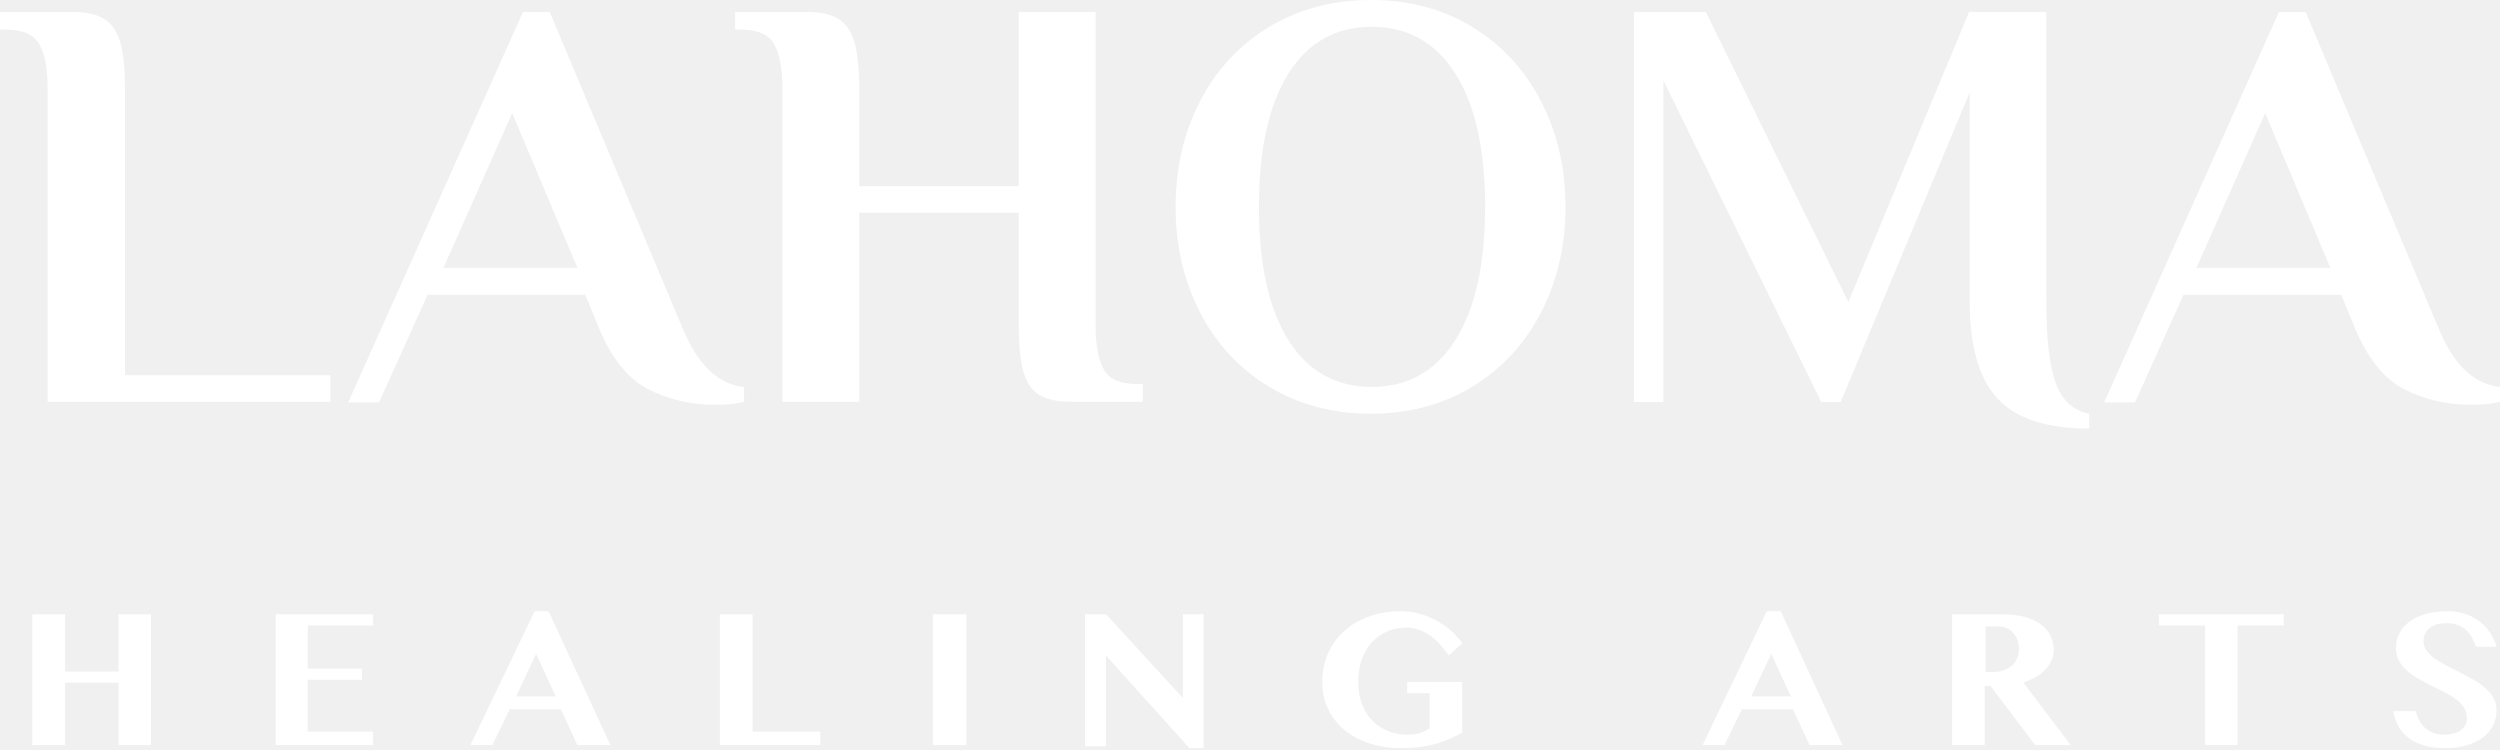
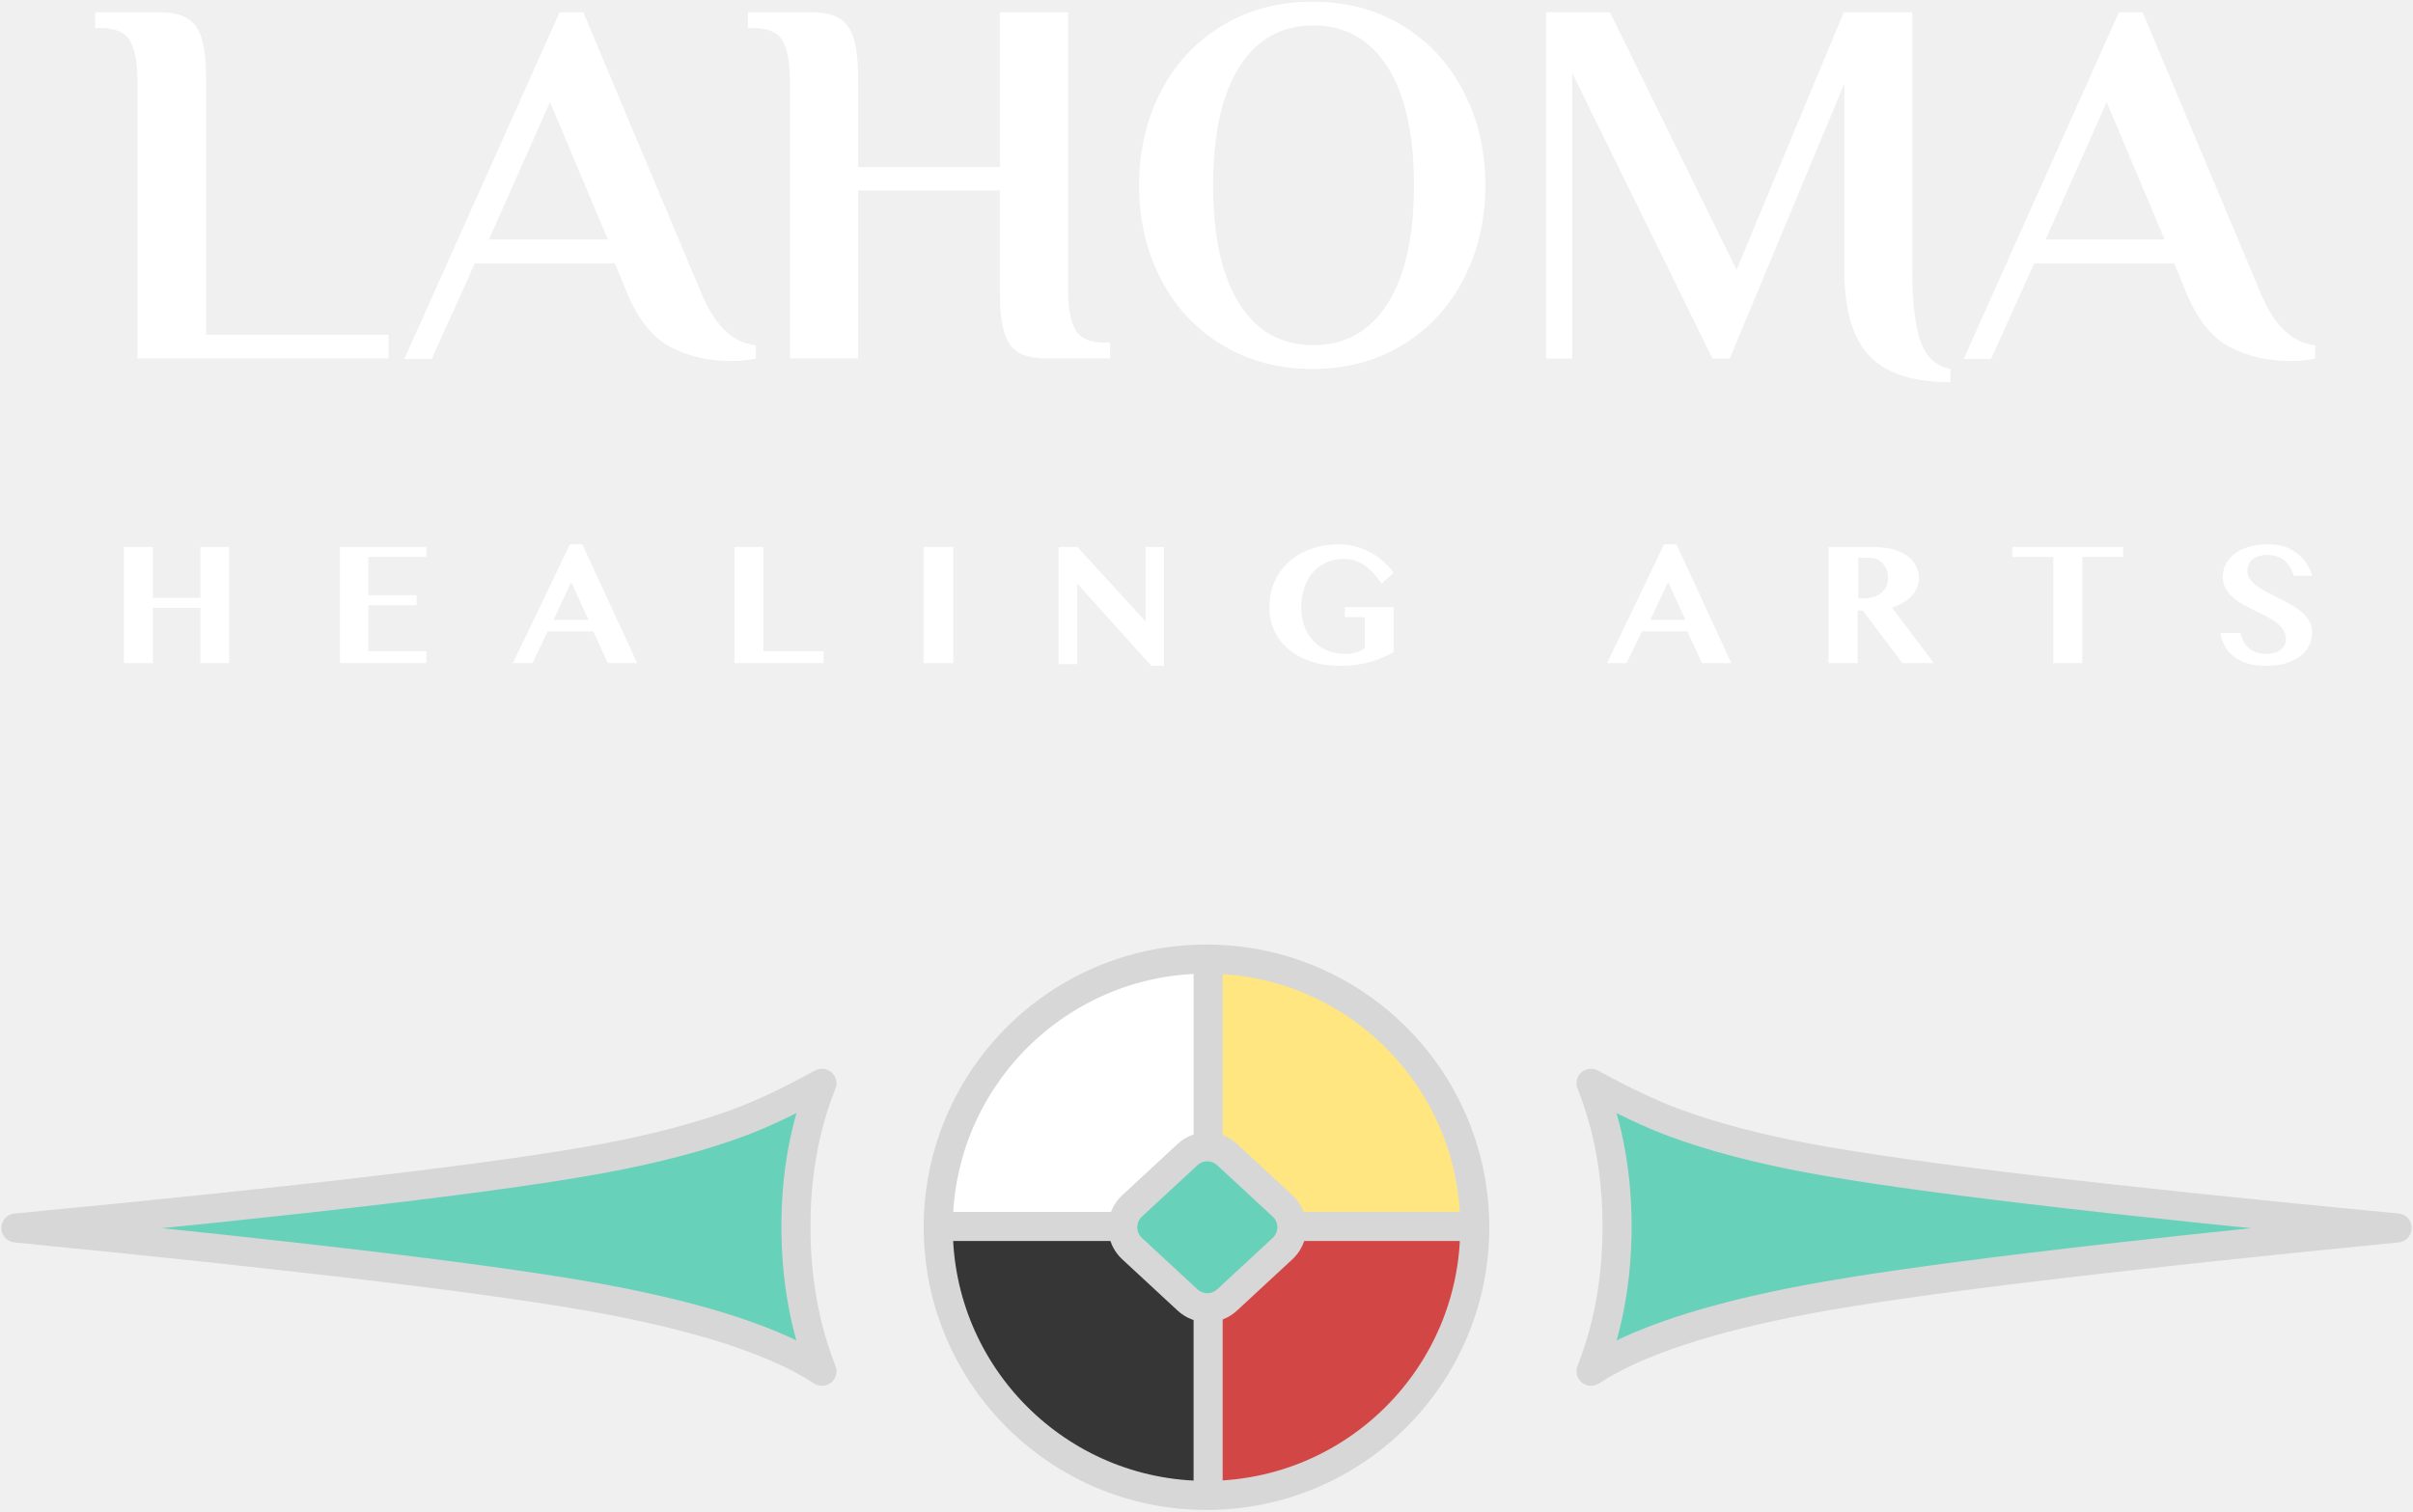
- <svg xmlns="http://www.w3.org/2000/svg" width="840px" height="252px" viewBox="0 0 840 252" version="1.1">
+ <svg xmlns="http://www.w3.org/2000/svg" xmlns:xlink="http://www.w3.org/1999/xlink" width="913px" height="572px" viewBox="0 0 913 572" version="1.1">
+   <defs>
+     <circle id="path-1" cx="99.366" cy="99.366" r="99.366" />
+     <circle id="path-3" cx="99.366" cy="99.366" r="99.366" />
+     <circle id="path-5" cx="99.366" cy="99.366" r="99.366" />
+     <circle id="path-7" cx="99.366" cy="99.366" r="99.366" />
+   </defs>
  <g id="Page-1" stroke="none" stroke-width="1" fill="none" fill-rule="evenodd">
-     <g id="Square" transform="translate(-71, -380)" fill="#FFFFFF" fill-rule="nonzero">
-       <g id="Group" transform="translate(70.867, 379.36)">
-         <path d="M16.133,30.443 C16.133,23.695 15.2,18.699 13.333,15.457 C11.466,12.215 7.733,10.595 2.133,10.595 L0.133,10.595 L0.133,4.64 L24.133,4.64 C28.933,4.64 32.6,5.434 35.133,7.022 C37.666,8.61 39.466,11.223 40.533,14.862 C41.6,18.501 42.133,23.695 42.133,30.443 L42.133,126.708 L111.133,126.708 L111.133,135.64 L16.133,135.64 L16.133,30.443 Z M240.576,136.64 C232.214,136.64 224.648,134.884 217.879,131.372 C211.109,127.86 205.601,121.001 201.353,110.797 L196.774,99.664 L143.813,99.664 L127.486,135.845 L117.133,135.845 L175.868,4.64 L184.828,4.64 L229.426,110.797 C234.47,123.122 241.372,129.748 250.133,130.676 L250.133,135.646 C247.744,136.309 244.558,136.64 240.576,136.64 Z M149.133,90.64 L194.133,90.64 L172.23,38.64 L149.133,90.64 Z M263.017,30.443 C263.017,23.695 262.09,18.699 260.237,15.457 C258.384,12.215 254.678,10.595 249.119,10.595 L247.133,10.595 L247.133,4.64 L270.959,4.64 C275.724,4.64 279.364,5.434 281.879,7.022 C284.394,8.61 286.181,11.223 287.24,14.862 C288.299,18.501 288.829,23.695 288.829,30.443 L288.829,63.193 L342.437,63.193 L342.437,4.64 L368.249,4.64 L368.249,109.837 C368.249,116.585 369.176,121.581 371.029,124.823 C372.882,128.065 376.588,129.685 382.147,129.685 L384.133,129.685 L384.133,135.64 L360.307,135.64 C355.542,135.64 351.902,134.879 349.387,133.357 C346.872,131.836 345.085,129.255 344.026,125.617 C342.967,121.978 342.437,116.718 342.437,109.837 L342.437,72.125 L288.829,72.125 L288.829,135.64 L263.017,135.64 L263.017,30.443 Z M460.732,139.64 C447.877,139.64 436.447,136.595 426.442,130.506 C416.436,124.416 408.717,116.076 403.283,105.486 C397.85,94.895 395.133,83.113 395.133,70.14 C395.133,57.167 397.85,45.385 403.283,34.794 C408.717,24.204 416.436,15.864 426.442,9.774 C436.447,3.685 447.877,0.64 460.732,0.64 C473.587,0.64 484.984,3.685 494.924,9.774 C504.863,15.864 512.549,24.204 517.983,34.794 C523.416,45.385 526.133,57.167 526.133,70.14 C526.133,83.113 523.416,94.895 517.983,105.486 C512.549,116.076 504.863,124.416 494.924,130.506 C484.984,136.595 473.587,139.64 460.732,139.64 Z M461.033,130.64 C473.135,130.64 482.51,125.383 489.159,114.87 C495.808,104.357 499.133,89.447 499.133,70.14 C499.133,50.833 495.808,35.923 489.159,25.41 C482.51,14.897 473.135,9.64 461.033,9.64 C448.932,9.64 439.59,14.897 433.007,25.41 C426.424,35.923 423.133,50.833 423.133,70.14 C423.133,89.447 426.424,104.357 433.007,114.87 C439.59,125.383 448.932,130.64 461.033,130.64 Z M702.133,144.64 C687.882,144.64 677.623,141.297 671.355,134.612 C665.087,127.926 661.953,117.037 661.953,101.945 L661.953,31.647 L618.606,135.704 L612.075,135.704 L559.03,27.675 L559.03,135.704 L549.133,135.704 L549.133,4.64 L573.28,4.64 L621.18,102.144 L661.755,4.64 L687.684,4.64 L687.684,101.945 C687.684,114.389 688.74,123.524 690.851,129.349 C692.962,135.174 696.723,138.616 702.133,139.675 L702.133,144.64 Z M830.576,136.64 C822.214,136.64 814.648,134.884 807.879,131.372 C801.109,127.86 795.601,121.001 791.353,110.797 L786.774,99.664 L733.813,99.664 L717.486,135.845 L707.133,135.845 L765.868,4.64 L774.828,4.64 L819.426,110.797 C824.47,123.122 831.372,129.748 840.133,130.676 L840.133,135.646 C837.744,136.309 834.558,136.64 830.576,136.64 Z M738.133,90.64 L783.133,90.64 L761.23,38.64 L738.133,90.64 Z" id="LAHOMA" />
-         <path d="M21.987,230.045 L21.987,250.986 L10.997,250.986 L10.997,207.03 L21.987,207.03 L21.987,226.285 L39.973,226.285 L39.973,207.03 L50.864,207.03 L50.864,250.986 L39.973,250.986 L39.973,230.045 L21.987,230.045 Z M125.486,207.03 L125.486,210.79 L103.528,210.79 L103.528,225.28 L121.772,225.28 L121.772,229.04 L103.528,229.04 L103.528,246.48 L125.486,246.48 L125.486,250.986 L92.775,250.986 L92.775,207.03 L125.486,207.03 Z M184.466,206.008 L205.219,250.986 L194.125,250.986 L188.577,238.961 L171.38,238.961 L165.572,250.986 L158.197,250.986 L179.767,206.008 L184.466,206.008 Z M173.53,234.63 L186.819,234.63 L180.273,220.319 L173.53,234.63 Z M242.019,207.03 L252.978,207.03 L252.978,246.48 L275.753,246.48 L275.753,250.986 L242.019,250.986 L242.019,207.03 Z M313.575,207.03 L324.819,207.03 L324.819,250.986 L313.575,250.986 L313.575,207.03 Z M364.686,207.03 L371.798,207.03 L397.608,235.207 L397.608,207.03 L404.553,207.03 L404.553,252.008 L399.778,252.008 L371.731,220.89 L371.731,251.354 L364.686,251.354 L364.686,207.03 Z M472.954,229.775 L491.441,229.775 L491.441,246.817 C490.019,247.579 488.596,248.275 487.173,248.907 C485.75,249.538 484.228,250.082 482.608,250.539 C480.988,250.996 479.221,251.355 477.305,251.616 C475.39,251.877 473.239,252.008 470.853,252.008 C467.022,252.008 463.492,251.475 460.263,250.408 C457.034,249.342 454.243,247.84 451.89,245.903 C449.536,243.966 447.703,241.626 446.389,238.884 C445.076,236.141 444.419,233.105 444.419,229.775 C444.419,226.249 445.076,223.028 446.389,220.112 C447.703,217.195 449.531,214.692 451.873,212.603 C454.216,210.513 457.001,208.892 460.23,207.738 C463.459,206.585 466.989,206.008 470.82,206.008 C473.075,206.008 475.247,206.313 477.338,206.922 C479.429,207.532 481.361,208.337 483.134,209.338 C484.907,210.339 486.505,211.487 487.928,212.782 C489.351,214.077 490.522,215.41 491.441,216.782 L486.943,220.863 C486.002,219.535 485.016,218.305 483.988,217.173 C482.959,216.042 481.864,215.057 480.704,214.219 C479.544,213.381 478.301,212.722 476.977,212.244 C475.652,211.765 474.235,211.525 472.725,211.525 C470.426,211.525 468.286,211.939 466.305,212.766 C464.324,213.593 462.605,214.785 461.15,216.341 C459.694,217.897 458.555,219.807 457.735,222.07 C456.914,224.334 456.503,226.902 456.503,229.775 C456.503,232.648 456.941,235.184 457.817,237.382 C458.692,239.58 459.885,241.43 461.396,242.932 C462.906,244.434 464.674,245.571 466.699,246.344 C468.724,247.116 470.897,247.503 473.217,247.503 C474.596,247.503 475.899,247.323 477.125,246.964 C478.351,246.605 479.478,246.055 480.507,245.315 L480.507,233.562 L472.954,233.562 L472.954,229.775 Z M598.466,206.008 L619.219,250.986 L608.125,250.986 L602.577,238.961 L585.38,238.961 L579.572,250.986 L572.197,250.986 L593.767,206.008 L598.466,206.008 Z M588.553,234.63 L601.841,234.63 L595.295,220.319 L588.553,234.63 Z M656.019,207.03 L672.836,207.03 C675.738,207.03 678.272,207.327 680.437,207.922 C682.603,208.516 684.405,209.348 685.845,210.418 C687.285,211.487 688.368,212.757 689.093,214.226 C689.819,215.696 690.181,217.295 690.181,219.024 C690.181,220.277 689.934,221.461 689.439,222.574 C688.945,223.686 688.252,224.713 687.362,225.653 C686.472,226.593 685.394,227.425 684.13,228.149 C682.866,228.873 681.476,229.473 679.959,229.948 L695.886,250.986 L683.949,250.986 L668.945,231.115 L667,231.115 L667,250.986 L656.019,250.986 L656.019,207.03 Z M667.264,226.452 L669.538,226.452 C670.822,226.452 672.012,226.276 673.107,225.923 C674.202,225.569 675.15,225.066 675.95,224.411 C676.75,223.757 677.376,222.952 677.829,221.996 C678.282,221.04 678.508,219.96 678.508,218.755 C678.508,217.633 678.334,216.604 677.987,215.669 C677.64,214.734 677.161,213.929 676.55,213.254 C675.939,212.579 675.202,212.054 674.339,211.68 C673.476,211.306 672.538,211.119 671.528,211.119 L667.264,211.119 L667.264,226.452 Z M767.441,207.03 L767.441,210.79 L751.976,210.79 L751.976,250.986 L741.029,250.986 L741.029,210.79 L725.53,210.79 L725.53,207.03 L767.441,207.03 Z M821.471,252.008 C818.792,252.008 816.447,251.697 814.438,251.074 C812.428,250.452 810.72,249.594 809.315,248.502 C807.909,247.41 806.789,246.105 805.955,244.587 C805.12,243.069 804.549,241.404 804.241,239.591 L811.851,239.591 C812.115,240.705 812.499,241.742 813.005,242.703 C813.51,243.664 814.152,244.5 814.932,245.21 C815.711,245.919 816.634,246.476 817.699,246.881 C818.764,247.285 820,247.487 821.405,247.487 C822.328,247.487 823.244,247.388 824.156,247.192 C825.067,246.995 825.885,246.673 826.61,246.225 C827.335,245.777 827.917,245.199 828.356,244.489 C828.795,243.779 829.015,242.9 829.015,241.851 C829.015,240.541 828.675,239.372 827.994,238.346 C827.313,237.319 826.413,236.385 825.292,235.544 C824.172,234.703 822.899,233.923 821.471,233.202 C820.043,232.481 818.583,231.755 817.09,231.023 C815.596,230.291 814.136,229.521 812.708,228.713 C811.28,227.905 810.007,227.004 808.887,226.01 C807.766,225.016 806.866,223.891 806.185,222.635 C805.504,221.38 805.164,219.943 805.164,218.327 C805.164,216.558 805.554,214.925 806.333,213.429 C807.113,211.933 808.239,210.633 809.71,209.53 C811.182,208.427 812.983,207.564 815.113,206.942 C817.243,206.319 819.67,206.008 822.393,206.008 C824.634,206.008 826.665,206.314 828.488,206.925 C830.311,207.537 831.92,208.383 833.314,209.465 C834.709,210.546 835.878,211.813 836.823,213.265 C837.767,214.718 838.492,216.274 838.997,217.934 L832.112,217.934 C831.716,216.885 831.255,215.881 830.728,214.92 C830.201,213.959 829.553,213.118 828.785,212.397 C828.016,211.676 827.082,211.103 825.984,210.677 C824.886,210.251 823.579,210.038 822.064,210.038 C820.636,210.038 819.434,210.224 818.457,210.595 C817.479,210.966 816.694,211.441 816.101,212.02 C815.508,212.599 815.08,213.243 814.816,213.953 C814.553,214.663 814.421,215.357 814.421,216.034 C814.421,217.213 814.772,218.283 815.475,219.244 C816.178,220.206 817.106,221.101 818.259,221.931 C819.412,222.761 820.724,223.553 822.196,224.306 C823.667,225.06 825.166,225.819 826.693,226.583 C828.219,227.348 829.718,228.151 831.189,228.992 C832.661,229.833 833.973,230.755 835.126,231.76 C836.279,232.765 837.207,233.879 837.91,235.102 C838.613,236.325 838.964,237.701 838.964,239.23 C838.964,241.043 838.591,242.725 837.844,244.276 C837.097,245.827 835.988,247.175 834.517,248.322 C833.045,249.469 831.217,250.37 829.032,251.025 C826.846,251.68 824.326,252.008 821.471,252.008 Z" id="HEALINGARTS" />
+     <g id="name" transform="translate(-43, -217)">
+       <g id="logo" transform="translate(49, 217)">
+         <g id="eye" transform="translate(0, 363)">
+           <g id="Group" transform="translate(349, 0)">
+             <g id="Rectangle" transform="translate(101.6712, 101.9384) rotate(-270) translate(-101.6712, -101.9384) translate(2.171171, 2.438438)">
+               <mask id="mask-2" fill="white">
+                 <use xlink:href="#path-1" />
+               </mask>
+               <g id="Mask" />
+               <rect fill="#D34646" mask="url(#mask-2)" x="99.366" y="-7.315" width="106.682" height="106.682" />
+             </g>
+             <g id="Rectangle" transform="translate(101.6712, 101.6712) rotate(-180) translate(-101.6712, -101.6712) translate(2.171171, 2.171171)">
+               <mask id="mask-4" fill="white">
+                 <use xlink:href="#path-3" />
+               </mask>
+               <g id="Mask" />
+               <rect stroke="#979797" fill="#363636" mask="url(#mask-4)" x="99.866" y="-6.815" width="105.682" height="105.682" />
+             </g>
+             <g id="Rectangle" transform="translate(2.438438, 1.828829)">
+               <mask id="mask-6" fill="white">
+                 <use xlink:href="#path-5" />
+               </mask>
+               <g id="Mask" />
+               <rect fill="#FFE680" mask="url(#mask-6)" x="99.366" y="-7.315" width="106.682" height="106.682" />
+             </g>
+             <g id="Rectangle" transform="translate(101.9384, 101.0616) rotate(-90) translate(-101.9384, -101.0616) translate(2.438438, 1.561562)">
+               <mask id="mask-8" fill="white">
+                 <use xlink:href="#path-7" />
+               </mask>
+               <g id="Mask" />
+               <rect fill="#FFFFFF" mask="url(#mask-8)" x="99.366" y="-7.315" width="106.682" height="106.682" />
+             </g>
+             <path d="M109.28,73.98 L130.278,93.43 C134.735,97.558 135.002,104.518 130.873,108.975 C130.683,109.181 130.484,109.379 130.278,109.57 L109.28,129.02 C105.062,132.926 98.548,132.926 94.33,129.02 L73.332,109.57 C68.875,105.442 68.608,98.482 72.736,94.025 C72.927,93.819 73.126,93.621 73.332,93.43 L94.33,73.98 C98.548,70.074 105.062,70.074 109.28,73.98 Z" id="Polygon" stroke="#D7D7D7" stroke-width="11" fill="#68D1BA" />
+             <path d="M102.11,70.715 L102.11,1.829" id="Line" stroke="#D7D7D7" stroke-width="11" stroke-linecap="square" />
+             <path d="M135.333,101.195 L201.171,101.195" id="Line-2" stroke="#D7D7D7" stroke-width="11" stroke-linecap="square" />
+             <path d="M102.11,132.285 L102.11,200.562" id="Line-3" stroke="#D7D7D7" stroke-width="11" stroke-linecap="square" />
+             <path d="M68.886,101.195 L2.438,101.195" id="Line-4" stroke="#D7D7D7" stroke-width="11" stroke-linecap="square" />
+             <circle id="Oval" stroke="#D7D7D7" stroke-width="11" cx="101.5" cy="101.5" r="101.5" />
+           </g>
+           <path d="M152.235,-51 C162.788,59.836 171.607,134.139 178.692,171.911 C182.347,191.401 186.817,208.282 192.101,222.554 C195.405,231.478 200.371,241.96 207,254 C190.597,247.437 172.519,244.155 152.765,244.155 C133.011,244.155 114.756,247.437 98,254 C109.069,237.113 118.153,209.75 125.25,171.911 C132.347,134.072 141.342,59.769 152.235,-51 Z" id="Triangle" stroke="#D7D7D7" stroke-width="11" fill="#68D1BA" stroke-linejoin="round" transform="translate(152.5, 101.5) rotate(-90) translate(-152.5, -101.5) " />
+           <path d="M748.235,-51 C758.788,59.836 767.607,134.139 774.692,171.911 C778.347,191.401 782.817,208.282 788.101,222.554 C791.405,231.478 796.371,241.96 803,254 C786.597,247.437 768.519,244.155 748.765,244.155 C729.011,244.155 710.756,247.437 694,254 C705.069,237.113 714.153,209.75 721.25,171.911 C728.347,134.072 737.342,59.769 748.235,-51 Z" id="Triangle" stroke="#D7D7D7" stroke-width="11" fill="#68D1BA" stroke-linejoin="round" transform="translate(748.5, 101.5) scale(-1, 1) rotate(-90) translate(-748.5, -101.5) " />
+         </g>
+         <g id="name" transform="translate(29.867, 0)" fill="#FFFFFF" fill-rule="nonzero">
+           <path d="M16.133,30.443 C16.133,23.695 15.2,18.699 13.333,15.457 C11.466,12.215 7.733,10.595 2.133,10.595 L0.133,10.595 L0.133,4.64 L24.133,4.64 C28.933,4.64 32.6,5.434 35.133,7.022 C37.666,8.61 39.466,11.223 40.533,14.862 C41.6,18.501 42.133,23.695 42.133,30.443 L42.133,126.708 L111.133,126.708 L111.133,135.64 L16.133,135.64 L16.133,30.443 Z M240.576,136.64 C232.214,136.64 224.648,134.884 217.879,131.372 C211.109,127.86 205.601,121.001 201.353,110.797 L196.774,99.664 L143.813,99.664 L127.486,135.845 L117.133,135.845 L175.868,4.64 L184.828,4.64 L229.426,110.797 C234.47,123.122 241.372,129.748 250.133,130.676 L250.133,135.646 C247.744,136.309 244.558,136.64 240.576,136.64 Z M149.133,90.64 L194.133,90.64 L172.23,38.64 L149.133,90.64 Z M263.017,30.443 C263.017,23.695 262.09,18.699 260.237,15.457 C258.384,12.215 254.678,10.595 249.119,10.595 L247.133,10.595 L247.133,4.64 L270.959,4.64 C275.724,4.64 279.364,5.434 281.879,7.022 C284.394,8.61 286.181,11.223 287.24,14.862 C288.299,18.501 288.829,23.695 288.829,30.443 L288.829,63.193 L342.437,63.193 L342.437,4.64 L368.249,4.64 L368.249,109.837 C368.249,116.585 369.176,121.581 371.029,124.823 C372.882,128.065 376.588,129.685 382.147,129.685 L384.133,129.685 L384.133,135.64 L360.307,135.64 C355.542,135.64 351.902,134.879 349.387,133.357 C346.872,131.836 345.085,129.255 344.026,125.617 C342.967,121.978 342.437,116.718 342.437,109.837 L342.437,72.125 L288.829,72.125 L288.829,135.64 L263.017,135.64 L263.017,30.443 Z M460.732,139.64 C447.877,139.64 436.447,136.595 426.442,130.506 C416.436,124.416 408.717,116.076 403.283,105.486 C397.85,94.895 395.133,83.113 395.133,70.14 C395.133,57.167 397.85,45.385 403.283,34.794 C408.717,24.204 416.436,15.864 426.442,9.774 C436.447,3.685 447.877,0.64 460.732,0.64 C473.587,0.64 484.984,3.685 494.924,9.774 C504.863,15.864 512.549,24.204 517.983,34.794 C523.416,45.385 526.133,57.167 526.133,70.14 C526.133,83.113 523.416,94.895 517.983,105.486 C512.549,116.076 504.863,124.416 494.924,130.506 C484.984,136.595 473.587,139.64 460.732,139.64 Z M461.033,130.64 C473.135,130.64 482.51,125.383 489.159,114.87 C495.808,104.357 499.133,89.447 499.133,70.14 C499.133,50.833 495.808,35.923 489.159,25.41 C482.51,14.897 473.135,9.64 461.033,9.64 C448.932,9.64 439.59,14.897 433.007,25.41 C426.424,35.923 423.133,50.833 423.133,70.14 C423.133,89.447 426.424,104.357 433.007,114.87 C439.59,125.383 448.932,130.64 461.033,130.64 Z M702.133,144.64 C687.882,144.64 677.623,141.297 671.355,134.612 C665.087,127.926 661.953,117.037 661.953,101.945 L661.953,31.647 L618.606,135.704 L612.075,135.704 L559.03,27.675 L559.03,135.704 L549.133,135.704 L549.133,4.64 L573.28,4.64 L621.18,102.144 L661.755,4.64 L687.684,4.64 L687.684,101.945 C687.684,114.389 688.74,123.524 690.851,129.349 C692.962,135.174 696.723,138.616 702.133,139.675 L702.133,144.64 Z M830.576,136.64 C822.214,136.64 814.648,134.884 807.879,131.372 C801.109,127.86 795.601,121.001 791.353,110.797 L786.774,99.664 L733.813,99.664 L717.486,135.845 L707.133,135.845 L765.868,4.64 L774.828,4.64 L819.426,110.797 C824.47,123.122 831.372,129.748 840.133,130.676 L840.133,135.646 C837.744,136.309 834.558,136.64 830.576,136.64 Z M738.133,90.64 L783.133,90.64 L761.23,38.64 L738.133,90.64 Z" id="LAHOMA" />
+           <path d="M21.987,230.045 L21.987,250.986 L10.997,250.986 L10.997,207.03 L21.987,207.03 L21.987,226.285 L39.973,226.285 L39.973,207.03 L50.864,207.03 L50.864,250.986 L39.973,250.986 L39.973,230.045 L21.987,230.045 Z M125.486,207.03 L125.486,210.79 L103.528,210.79 L103.528,225.28 L121.772,225.28 L121.772,229.04 L103.528,229.04 L103.528,246.48 L125.486,246.48 L125.486,250.986 L92.775,250.986 L92.775,207.03 L125.486,207.03 Z M184.466,206.008 L205.219,250.986 L194.125,250.986 L188.577,238.961 L171.38,238.961 L165.572,250.986 L158.197,250.986 L179.767,206.008 L184.466,206.008 Z M173.53,234.63 L186.819,234.63 L180.273,220.319 L173.53,234.63 Z M242.019,207.03 L252.978,207.03 L252.978,246.48 L275.753,246.48 L275.753,250.986 L242.019,250.986 L242.019,207.03 Z M313.575,207.03 L324.819,207.03 L324.819,250.986 L313.575,250.986 L313.575,207.03 Z M364.686,207.03 L371.798,207.03 L397.608,235.207 L397.608,207.03 L404.553,207.03 L404.553,252.008 L399.778,252.008 L371.731,220.89 L371.731,251.354 L364.686,251.354 L364.686,207.03 Z M472.954,229.775 L491.441,229.775 L491.441,246.817 C490.019,247.579 488.596,248.275 487.173,248.907 C485.75,249.538 484.228,250.082 482.608,250.539 C480.988,250.996 479.221,251.355 477.305,251.616 C475.39,251.877 473.239,252.008 470.853,252.008 C467.022,252.008 463.492,251.475 460.263,250.408 C457.034,249.342 454.243,247.84 451.89,245.903 C449.536,243.966 447.703,241.626 446.389,238.884 C445.076,236.141 444.419,233.105 444.419,229.775 C444.419,226.249 445.076,223.028 446.389,220.112 C447.703,217.195 449.531,214.692 451.873,212.603 C454.216,210.513 457.001,208.892 460.23,207.738 C463.459,206.585 466.989,206.008 470.82,206.008 C473.075,206.008 475.247,206.313 477.338,206.922 C479.429,207.532 481.361,208.337 483.134,209.338 C484.907,210.339 486.505,211.487 487.928,212.782 C489.351,214.077 490.522,215.41 491.441,216.782 L486.943,220.863 C486.002,219.535 485.016,218.305 483.988,217.173 C482.959,216.042 481.864,215.057 480.704,214.219 C479.544,213.381 478.301,212.722 476.977,212.244 C475.652,211.765 474.235,211.525 472.725,211.525 C470.426,211.525 468.286,211.939 466.305,212.766 C464.324,213.593 462.605,214.785 461.15,216.341 C459.694,217.897 458.555,219.807 457.735,222.07 C456.914,224.334 456.503,226.902 456.503,229.775 C456.503,232.648 456.941,235.184 457.817,237.382 C458.692,239.58 459.885,241.43 461.396,242.932 C462.906,244.434 464.674,245.571 466.699,246.344 C468.724,247.116 470.897,247.503 473.217,247.503 C474.596,247.503 475.899,247.323 477.125,246.964 C478.351,246.605 479.478,246.055 480.507,245.315 L480.507,233.562 L472.954,233.562 L472.954,229.775 Z M598.466,206.008 L619.219,250.986 L608.125,250.986 L602.577,238.961 L585.38,238.961 L579.572,250.986 L572.197,250.986 L593.767,206.008 L598.466,206.008 Z M588.553,234.63 L601.841,234.63 L595.295,220.319 L588.553,234.63 Z M656.019,207.03 L672.836,207.03 C675.738,207.03 678.272,207.327 680.437,207.922 C682.603,208.516 684.405,209.348 685.845,210.418 C687.285,211.487 688.368,212.757 689.093,214.226 C689.819,215.696 690.181,217.295 690.181,219.024 C690.181,220.277 689.934,221.461 689.439,222.574 C688.945,223.686 688.252,224.713 687.362,225.653 C686.472,226.593 685.394,227.425 684.13,228.149 C682.866,228.873 681.476,229.473 679.959,229.948 L695.886,250.986 L683.949,250.986 L668.945,231.115 L667,231.115 L667,250.986 L656.019,250.986 L656.019,207.03 Z M667.264,226.452 L669.538,226.452 C670.822,226.452 672.012,226.276 673.107,225.923 C674.202,225.569 675.15,225.066 675.95,224.411 C676.75,223.757 677.376,222.952 677.829,221.996 C678.282,221.04 678.508,219.96 678.508,218.755 C678.508,217.633 678.334,216.604 677.987,215.669 C677.64,214.734 677.161,213.929 676.55,213.254 C675.939,212.579 675.202,212.054 674.339,211.68 C673.476,211.306 672.538,211.119 671.528,211.119 L667.264,211.119 L667.264,226.452 Z M767.441,207.03 L767.441,210.79 L751.976,210.79 L751.976,250.986 L741.029,250.986 L741.029,210.79 L725.53,210.79 L725.53,207.03 L767.441,207.03 Z M821.471,252.008 C818.792,252.008 816.447,251.697 814.438,251.074 C812.428,250.452 810.72,249.594 809.315,248.502 C807.909,247.41 806.789,246.105 805.955,244.587 C805.12,243.069 804.549,241.404 804.241,239.591 L811.851,239.591 C812.115,240.705 812.499,241.742 813.005,242.703 C813.51,243.664 814.152,244.5 814.932,245.21 C815.711,245.919 816.634,246.476 817.699,246.881 C818.764,247.285 820,247.487 821.405,247.487 C822.328,247.487 823.244,247.388 824.156,247.192 C825.067,246.995 825.885,246.673 826.61,246.225 C827.335,245.777 827.917,245.199 828.356,244.489 C828.795,243.779 829.015,242.9 829.015,241.851 C829.015,240.541 828.675,239.372 827.994,238.346 C827.313,237.319 826.413,236.385 825.292,235.544 C824.172,234.703 822.899,233.923 821.471,233.202 C820.043,232.481 818.583,231.755 817.09,231.023 C815.596,230.291 814.136,229.521 812.708,228.713 C811.28,227.905 810.007,227.004 808.887,226.01 C807.766,225.016 806.866,223.891 806.185,222.635 C805.504,221.38 805.164,219.943 805.164,218.327 C805.164,216.558 805.554,214.925 806.333,213.429 C807.113,211.933 808.239,210.633 809.71,209.53 C811.182,208.427 812.983,207.564 815.113,206.942 C817.243,206.319 819.67,206.008 822.393,206.008 C824.634,206.008 826.665,206.314 828.488,206.925 C830.311,207.537 831.92,208.383 833.314,209.465 C834.709,210.546 835.878,211.813 836.823,213.265 C837.767,214.718 838.492,216.274 838.997,217.934 L832.112,217.934 C831.716,216.885 831.255,215.881 830.728,214.92 C830.201,213.959 829.553,213.118 828.785,212.397 C828.016,211.676 827.082,211.103 825.984,210.677 C824.886,210.251 823.579,210.038 822.064,210.038 C820.636,210.038 819.434,210.224 818.457,210.595 C817.479,210.966 816.694,211.441 816.101,212.02 C815.508,212.599 815.08,213.243 814.816,213.953 C814.553,214.663 814.421,215.357 814.421,216.034 C814.421,217.213 814.772,218.283 815.475,219.244 C816.178,220.206 817.106,221.101 818.259,221.931 C819.412,222.761 820.724,223.553 822.196,224.306 C823.667,225.06 825.166,225.819 826.693,226.583 C828.219,227.348 829.718,228.151 831.189,228.992 C832.661,229.833 833.973,230.755 835.126,231.76 C836.279,232.765 837.207,233.879 837.91,235.102 C838.613,236.325 838.964,237.701 838.964,239.23 C838.964,241.043 838.591,242.725 837.844,244.276 C837.097,245.827 835.988,247.175 834.517,248.322 C833.045,249.469 831.217,250.37 829.032,251.025 C826.846,251.68 824.326,252.008 821.471,252.008 Z" id="HEALINGARTS" />
+         </g>
      </g>
    </g>
  </g>
</svg>
